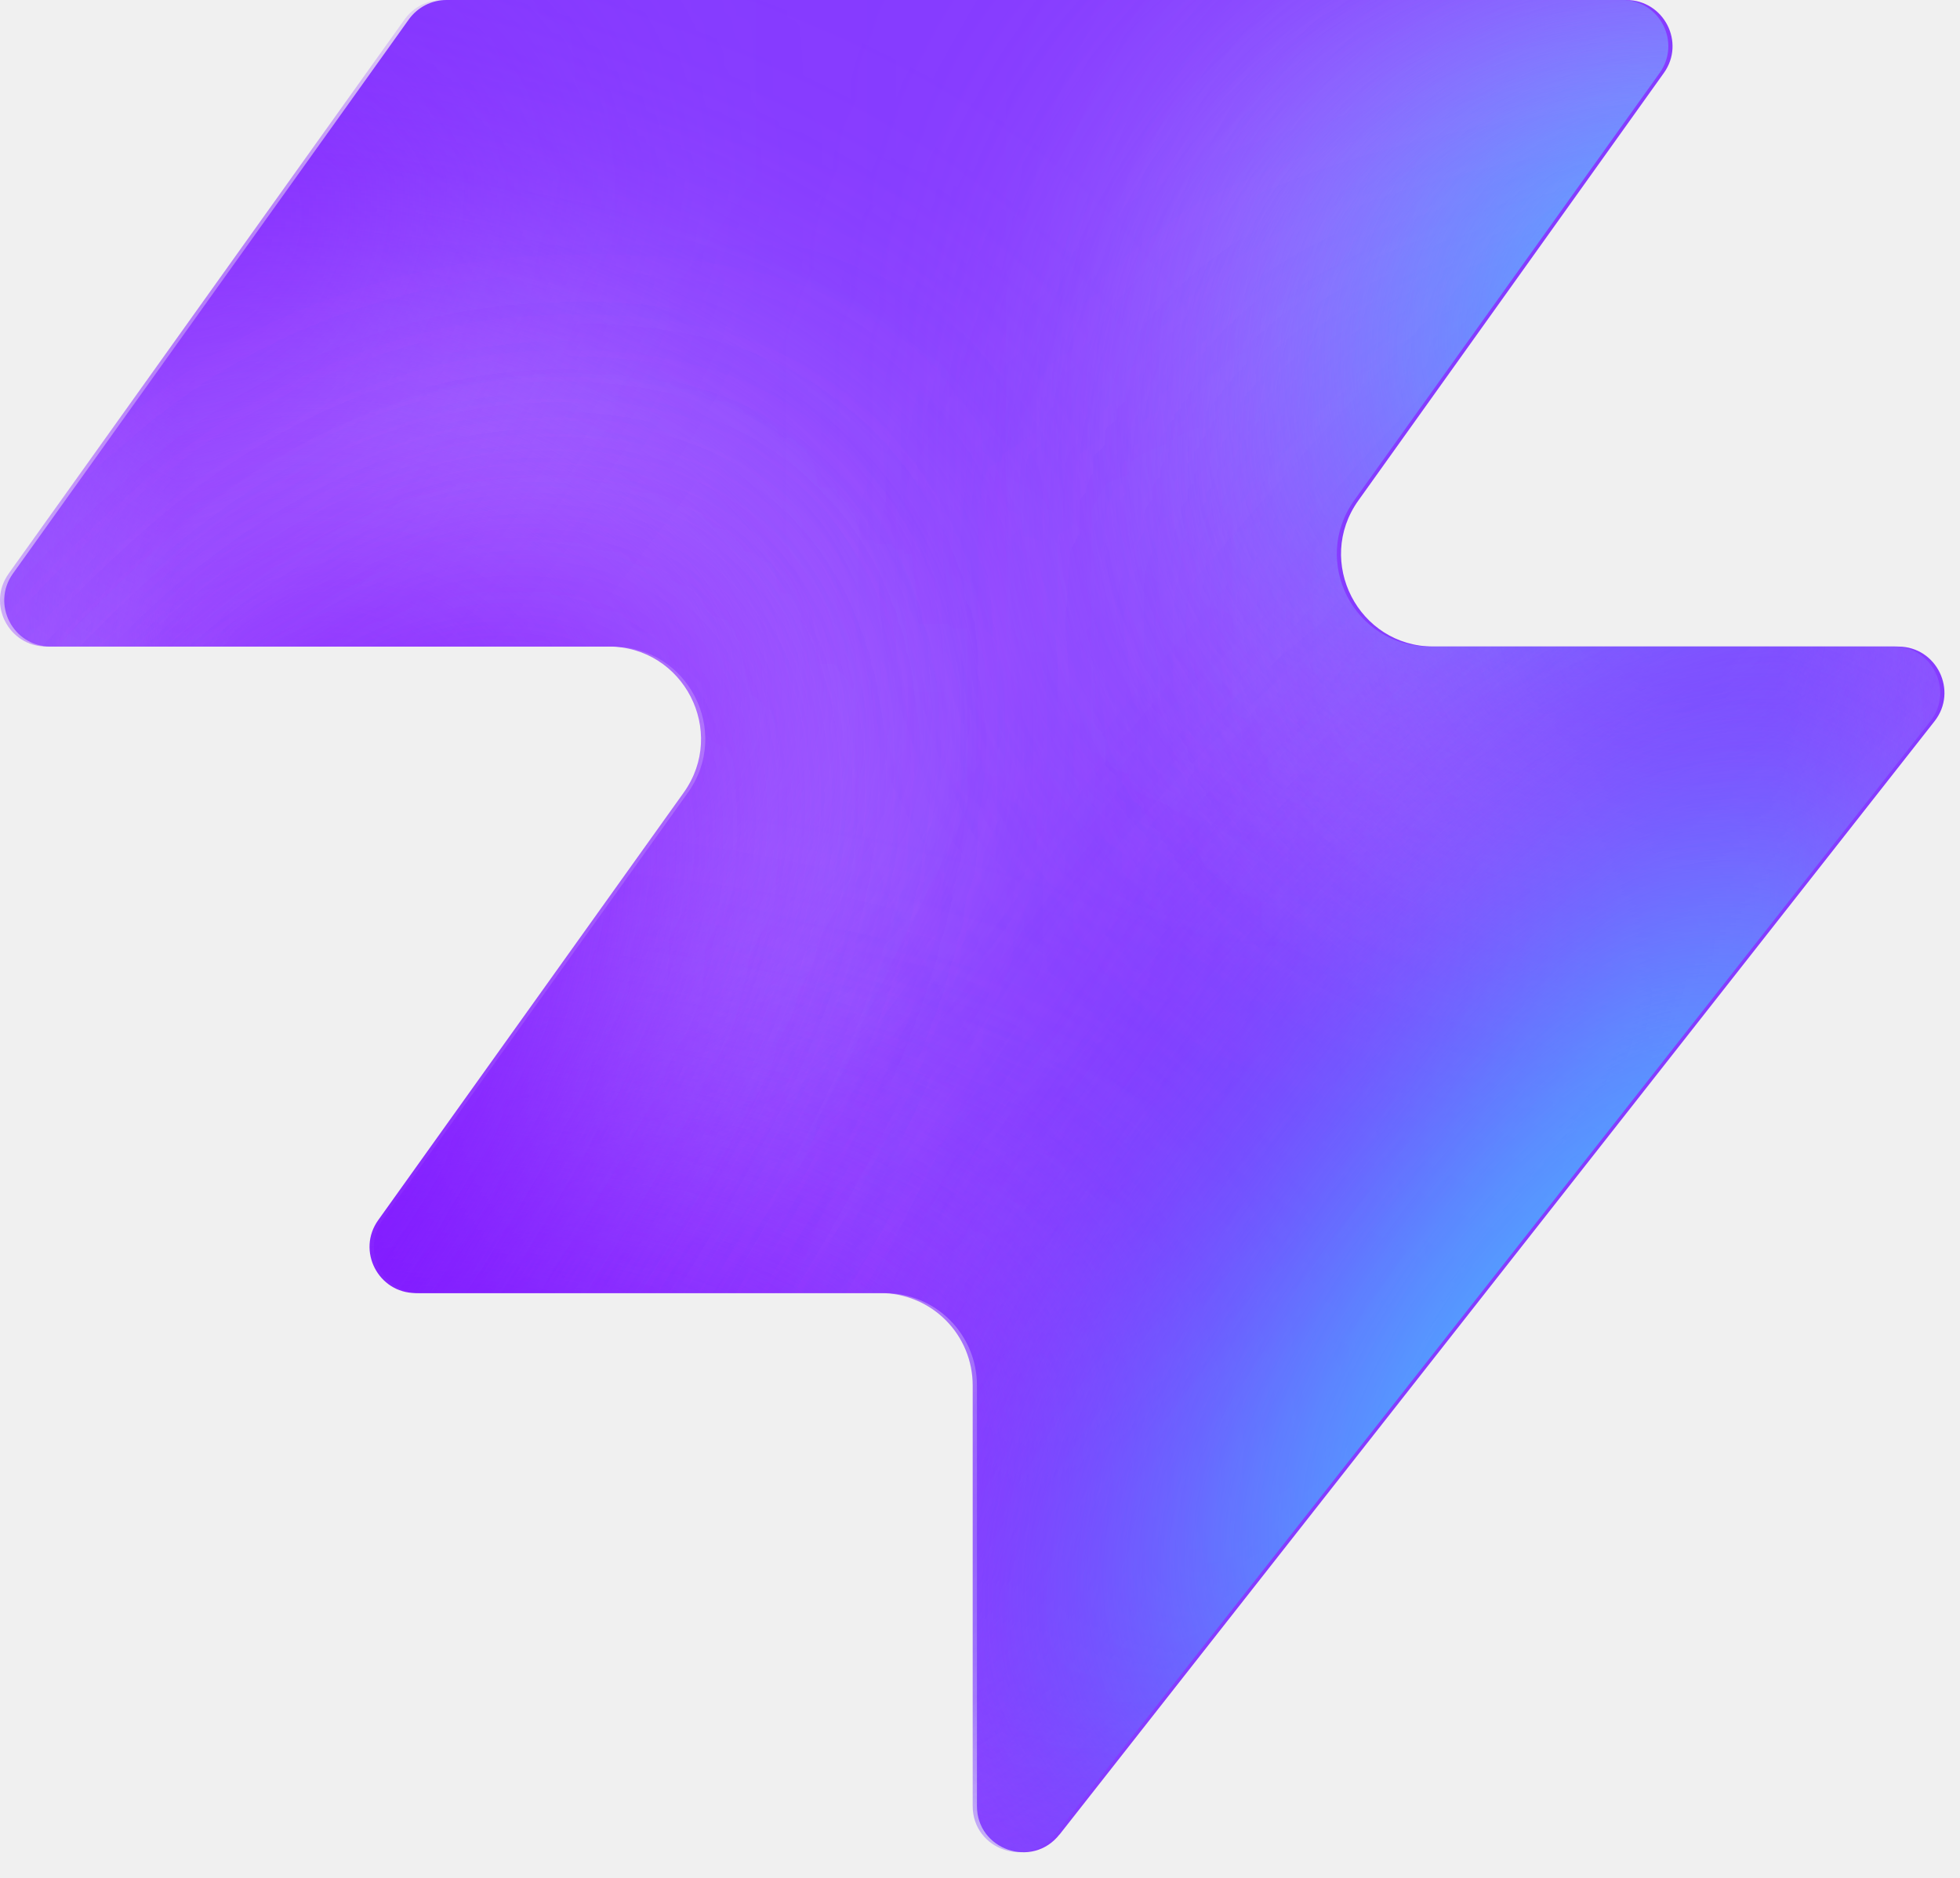
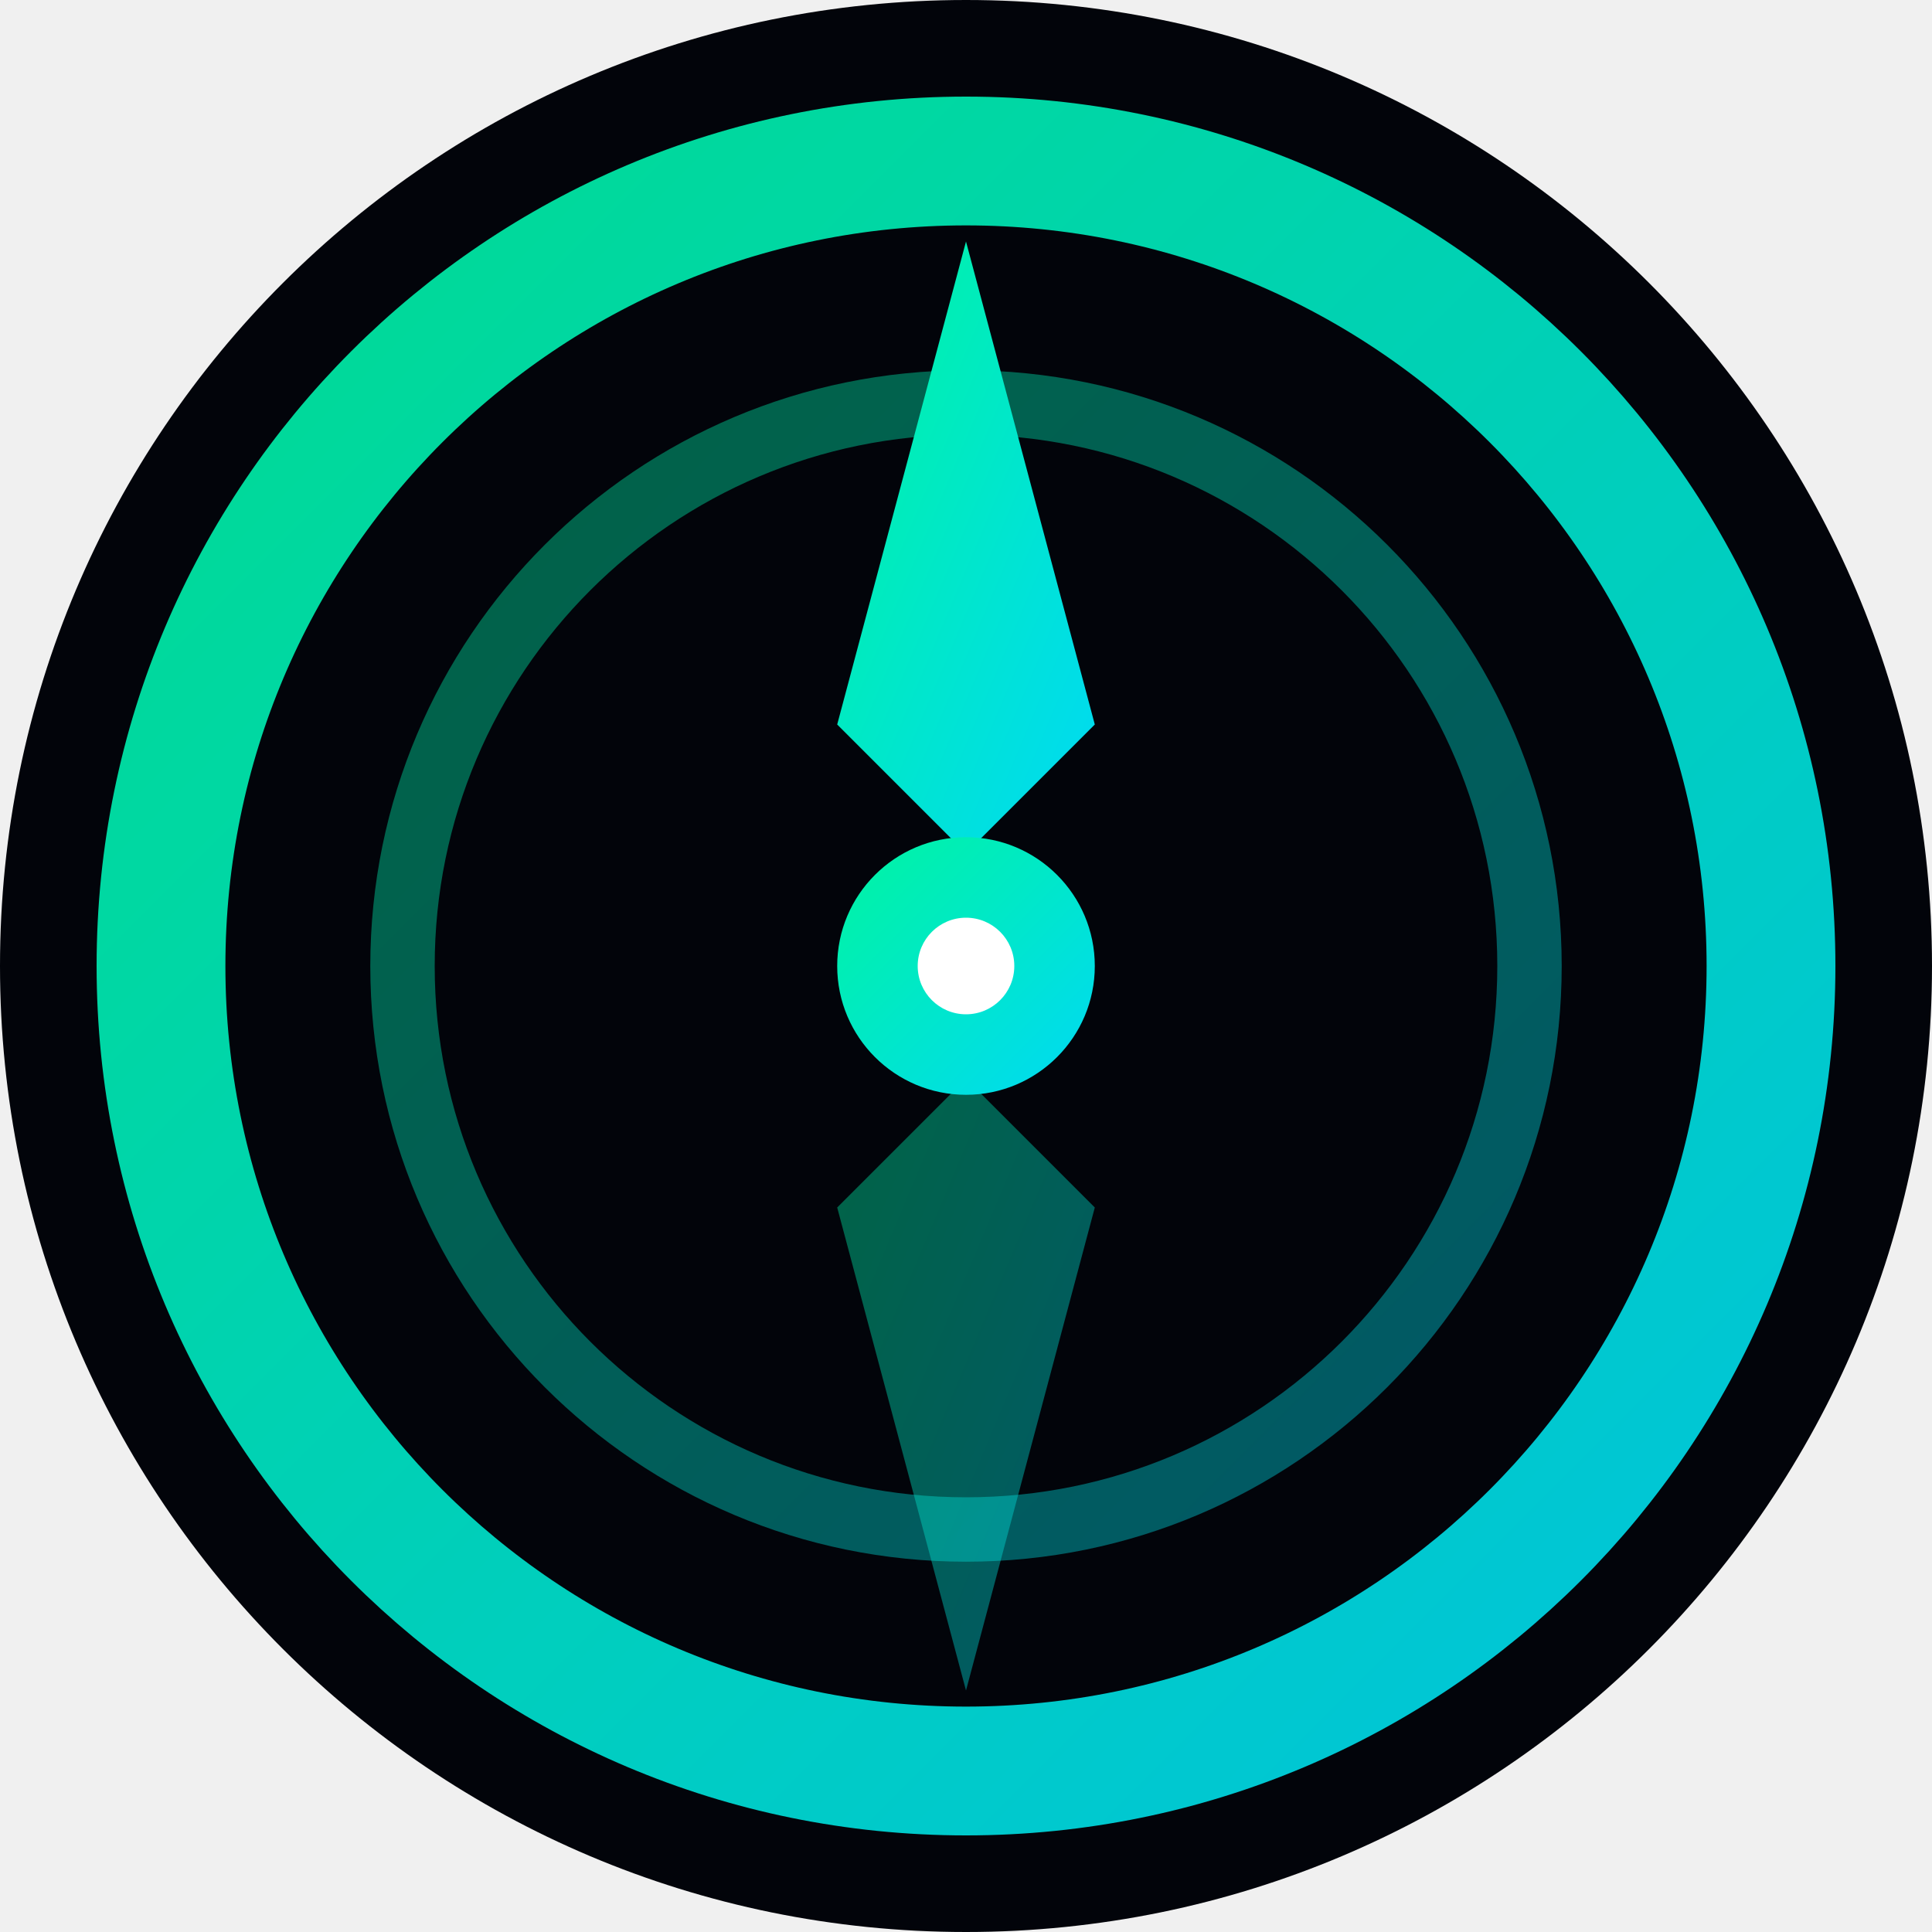
- <svg xmlns="http://www.w3.org/2000/svg" width="48" height="46" fill="none" viewBox="0 0 48 46">
-   <path fill="#863bff" d="M25.946 44.938c-.664.845-2.021.375-2.021-.698V33.937a2.26 2.26 0 0 0-2.262-2.262H10.287c-.92 0-1.456-1.04-.92-1.788l7.48-10.471c1.07-1.497 0-3.578-1.842-3.578H1.237c-.92 0-1.456-1.04-.92-1.788L10.013.474c.214-.297.556-.474.92-.474h28.894c.92 0 1.456 1.04.92 1.788l-7.48 10.471c-1.07 1.498 0 3.579 1.842 3.579h11.377c.943 0 1.473 1.088.89 1.83L25.947 44.94z" style="fill:#863bff;fill:color(display-p3 .525 .23 1);fill-opacity:1" />
-   <mask id="a" width="48" height="46" x="0" y="0" maskUnits="userSpaceOnUse" style="mask-type:alpha">
-     <path fill="#000" d="M25.842 44.938c-.664.844-2.021.375-2.021-.698V33.937a2.26 2.26 0 0 0-2.262-2.262H10.183c-.92 0-1.456-1.04-.92-1.788l7.48-10.471c1.07-1.498 0-3.579-1.842-3.579H1.133c-.92 0-1.456-1.04-.92-1.787L9.91.473c.214-.297.556-.474.92-.474h28.894c.92 0 1.456 1.04.92 1.788l-7.48 10.471c-1.07 1.498 0 3.578 1.842 3.578h11.377c.943 0 1.473 1.088.89 1.832L25.843 44.94z" style="fill:#000;fill-opacity:1" />
-   </mask>
-   <g mask="url(#a)">
-     <g filter="url(#b)">
-       <ellipse cx="5.508" cy="14.704" fill="#ede6ff" rx="5.508" ry="14.704" style="fill:#ede6ff;fill:color(display-p3 .927 .903 1);fill-opacity:1" transform="matrix(.00324 1 1 -.00324 -4.47 31.516)" />
-     </g>
-     <g filter="url(#c)">
-       <ellipse cx="10.399" cy="29.851" fill="#ede6ff" rx="10.399" ry="29.851" style="fill:#ede6ff;fill:color(display-p3 .927 .903 1);fill-opacity:1" transform="matrix(.00324 1 1 -.00324 -39.328 7.883)" />
-     </g>
-     <g filter="url(#d)">
-       <ellipse cx="5.508" cy="30.487" fill="#7e14ff" rx="5.508" ry="30.487" style="fill:#7e14ff;fill:color(display-p3 .492 .077 1);fill-opacity:1" transform="rotate(89.814 -25.913 -14.639)scale(1 -1)" />
-     </g>
-     <g filter="url(#e)">
-       <ellipse cx="5.508" cy="30.599" fill="#7e14ff" rx="5.508" ry="30.599" style="fill:#7e14ff;fill:color(display-p3 .492 .077 1);fill-opacity:1" transform="rotate(89.814 -32.644 -3.334)scale(1 -1)" />
-     </g>
-     <g filter="url(#f)">
-       <ellipse cx="5.508" cy="30.599" fill="#7e14ff" rx="5.508" ry="30.599" style="fill:#7e14ff;fill:color(display-p3 .492 .077 1);fill-opacity:1" transform="matrix(.00324 1 1 -.00324 -34.34 30.47)" />
-     </g>
-     <g filter="url(#g)">
-       <ellipse cx="14.072" cy="22.078" fill="#ede6ff" rx="14.072" ry="22.078" style="fill:#ede6ff;fill:color(display-p3 .927 .903 1);fill-opacity:1" transform="rotate(93.35 24.506 48.493)scale(-1 1)" />
-     </g>
-     <g filter="url(#h)">
-       <ellipse cx="3.47" cy="21.501" fill="#7e14ff" rx="3.47" ry="21.501" style="fill:#7e14ff;fill:color(display-p3 .492 .077 1);fill-opacity:1" transform="rotate(89.009 28.708 47.59)scale(-1 1)" />
-     </g>
-     <g filter="url(#i)">
-       <ellipse cx="3.47" cy="21.501" fill="#7e14ff" rx="3.47" ry="21.501" style="fill:#7e14ff;fill:color(display-p3 .492 .077 1);fill-opacity:1" transform="rotate(89.009 28.708 47.59)scale(-1 1)" />
-     </g>
-     <g filter="url(#j)">
-       <ellipse cx=".387" cy="8.972" fill="#7e14ff" rx="4.407" ry="29.108" style="fill:#7e14ff;fill:color(display-p3 .492 .077 1);fill-opacity:1" transform="rotate(39.51 .387 8.972)" />
-     </g>
-     <g filter="url(#k)">
-       <ellipse cx="47.523" cy="-6.092" fill="#7e14ff" rx="4.407" ry="29.108" style="fill:#7e14ff;fill:color(display-p3 .492 .077 1);fill-opacity:1" transform="rotate(37.892 47.523 -6.092)" />
-     </g>
-     <g filter="url(#l)">
-       <ellipse cx="41.412" cy="6.333" fill="#47bfff" rx="5.971" ry="9.665" style="fill:#47bfff;fill:color(display-p3 .28 .748 1);fill-opacity:1" transform="rotate(37.892 41.412 6.333)" />
-     </g>
-     <g filter="url(#m)">
-       <ellipse cx="-1.879" cy="38.332" fill="#7e14ff" rx="4.407" ry="29.108" style="fill:#7e14ff;fill:color(display-p3 .492 .077 1);fill-opacity:1" transform="rotate(37.892 -1.88 38.332)" />
-     </g>
-     <g filter="url(#n)">
-       <ellipse cx="-1.879" cy="38.332" fill="#7e14ff" rx="4.407" ry="29.108" style="fill:#7e14ff;fill:color(display-p3 .492 .077 1);fill-opacity:1" transform="rotate(37.892 -1.88 38.332)" />
-     </g>
-     <g filter="url(#o)">
-       <ellipse cx="35.651" cy="29.907" fill="#7e14ff" rx="4.407" ry="29.108" style="fill:#7e14ff;fill:color(display-p3 .492 .077 1);fill-opacity:1" transform="rotate(37.892 35.651 29.907)" />
-     </g>
-     <g filter="url(#p)">
-       <ellipse cx="38.418" cy="32.4" fill="#47bfff" rx="5.971" ry="15.297" style="fill:#47bfff;fill:color(display-p3 .28 .748 1);fill-opacity:1" transform="rotate(37.892 38.418 32.4)" />
-     </g>
-   </g>
+ <svg xmlns="http://www.w3.org/2000/svg" viewBox="0 0 120 120" fill="none">
  <defs>
-     <filter id="b" width="60.045" height="41.654" x="-19.77" y="16.149" color-interpolation-filters="sRGB" filterUnits="userSpaceOnUse">
-       <feFlood flood-opacity="0" result="BackgroundImageFix" />
-       <feBlend in="SourceGraphic" in2="BackgroundImageFix" result="shape" />
-       <feGaussianBlur result="effect1_foregroundBlur_2002_17158" stdDeviation="7.659" />
-     </filter>
-     <filter id="c" width="90.34" height="51.437" x="-54.613" y="-7.533" color-interpolation-filters="sRGB" filterUnits="userSpaceOnUse">
-       <feFlood flood-opacity="0" result="BackgroundImageFix" />
-       <feBlend in="SourceGraphic" in2="BackgroundImageFix" result="shape" />
-       <feGaussianBlur result="effect1_foregroundBlur_2002_17158" stdDeviation="7.659" />
-     </filter>
-     <filter id="d" width="79.355" height="29.4" x="-49.64" y="2.03" color-interpolation-filters="sRGB" filterUnits="userSpaceOnUse">
-       <feFlood flood-opacity="0" result="BackgroundImageFix" />
-       <feBlend in="SourceGraphic" in2="BackgroundImageFix" result="shape" />
-       <feGaussianBlur result="effect1_foregroundBlur_2002_17158" stdDeviation="4.596" />
-     </filter>
-     <filter id="e" width="79.579" height="29.4" x="-45.045" y="20.029" color-interpolation-filters="sRGB" filterUnits="userSpaceOnUse">
-       <feFlood flood-opacity="0" result="BackgroundImageFix" />
-       <feBlend in="SourceGraphic" in2="BackgroundImageFix" result="shape" />
-       <feGaussianBlur result="effect1_foregroundBlur_2002_17158" stdDeviation="4.596" />
-     </filter>
-     <filter id="f" width="79.579" height="29.4" x="-43.513" y="21.178" color-interpolation-filters="sRGB" filterUnits="userSpaceOnUse">
-       <feFlood flood-opacity="0" result="BackgroundImageFix" />
-       <feBlend in="SourceGraphic" in2="BackgroundImageFix" result="shape" />
-       <feGaussianBlur result="effect1_foregroundBlur_2002_17158" stdDeviation="4.596" />
-     </filter>
-     <filter id="g" width="74.749" height="58.852" x="15.756" y="-17.901" color-interpolation-filters="sRGB" filterUnits="userSpaceOnUse">
-       <feFlood flood-opacity="0" result="BackgroundImageFix" />
-       <feBlend in="SourceGraphic" in2="BackgroundImageFix" result="shape" />
-       <feGaussianBlur result="effect1_foregroundBlur_2002_17158" stdDeviation="7.659" />
-     </filter>
-     <filter id="h" width="61.377" height="25.362" x="23.548" y="2.284" color-interpolation-filters="sRGB" filterUnits="userSpaceOnUse">
-       <feFlood flood-opacity="0" result="BackgroundImageFix" />
-       <feBlend in="SourceGraphic" in2="BackgroundImageFix" result="shape" />
-       <feGaussianBlur result="effect1_foregroundBlur_2002_17158" stdDeviation="4.596" />
-     </filter>
-     <filter id="i" width="61.377" height="25.362" x="23.548" y="2.284" color-interpolation-filters="sRGB" filterUnits="userSpaceOnUse">
-       <feFlood flood-opacity="0" result="BackgroundImageFix" />
-       <feBlend in="SourceGraphic" in2="BackgroundImageFix" result="shape" />
-       <feGaussianBlur result="effect1_foregroundBlur_2002_17158" stdDeviation="4.596" />
-     </filter>
-     <filter id="j" width="56.045" height="63.649" x="-27.636" y="-22.853" color-interpolation-filters="sRGB" filterUnits="userSpaceOnUse">
-       <feFlood flood-opacity="0" result="BackgroundImageFix" />
-       <feBlend in="SourceGraphic" in2="BackgroundImageFix" result="shape" />
-       <feGaussianBlur result="effect1_foregroundBlur_2002_17158" stdDeviation="4.596" />
-     </filter>
-     <filter id="k" width="54.814" height="64.646" x="20.116" y="-38.415" color-interpolation-filters="sRGB" filterUnits="userSpaceOnUse">
-       <feFlood flood-opacity="0" result="BackgroundImageFix" />
-       <feBlend in="SourceGraphic" in2="BackgroundImageFix" result="shape" />
-       <feGaussianBlur result="effect1_foregroundBlur_2002_17158" stdDeviation="4.596" />
-     </filter>
-     <filter id="l" width="33.541" height="35.313" x="24.641" y="-11.323" color-interpolation-filters="sRGB" filterUnits="userSpaceOnUse">
-       <feFlood flood-opacity="0" result="BackgroundImageFix" />
-       <feBlend in="SourceGraphic" in2="BackgroundImageFix" result="shape" />
-       <feGaussianBlur result="effect1_foregroundBlur_2002_17158" stdDeviation="4.596" />
-     </filter>
-     <filter id="m" width="54.814" height="64.646" x="-29.286" y="6.009" color-interpolation-filters="sRGB" filterUnits="userSpaceOnUse">
-       <feFlood flood-opacity="0" result="BackgroundImageFix" />
-       <feBlend in="SourceGraphic" in2="BackgroundImageFix" result="shape" />
-       <feGaussianBlur result="effect1_foregroundBlur_2002_17158" stdDeviation="4.596" />
-     </filter>
-     <filter id="n" width="54.814" height="64.646" x="-29.286" y="6.009" color-interpolation-filters="sRGB" filterUnits="userSpaceOnUse">
-       <feFlood flood-opacity="0" result="BackgroundImageFix" />
-       <feBlend in="SourceGraphic" in2="BackgroundImageFix" result="shape" />
-       <feGaussianBlur result="effect1_foregroundBlur_2002_17158" stdDeviation="4.596" />
-     </filter>
-     <filter id="o" width="54.814" height="64.646" x="8.244" y="-2.416" color-interpolation-filters="sRGB" filterUnits="userSpaceOnUse">
-       <feFlood flood-opacity="0" result="BackgroundImageFix" />
-       <feBlend in="SourceGraphic" in2="BackgroundImageFix" result="shape" />
-       <feGaussianBlur result="effect1_foregroundBlur_2002_17158" stdDeviation="4.596" />
-     </filter>
-     <filter id="p" width="39.409" height="43.623" x="18.713" y="10.588" color-interpolation-filters="sRGB" filterUnits="userSpaceOnUse">
-       <feFlood flood-opacity="0" result="BackgroundImageFix" />
-       <feBlend in="SourceGraphic" in2="BackgroundImageFix" result="shape" />
-       <feGaussianBlur result="effect1_foregroundBlur_2002_17158" stdDeviation="4.596" />
-     </filter>
+     <linearGradient id="lg1" x1="0%" y1="0%" x2="100%" y2="100%">
+       <stop offset="0%" stop-color="#00f5a0" />
+       <stop offset="100%" stop-color="#00d9f5" />
+     </linearGradient>
  </defs>
+   <circle cx="60" cy="60" r="60" fill="#02040a" />
+   <circle cx="60" cy="60" r="50" stroke="url(#lg1)" stroke-width="8" opacity="0.9" />
+   <circle cx="60" cy="60" r="35" stroke="url(#lg1)" stroke-width="4" opacity="0.4" />
+   <polygon points="60,15 68,45 60,53 52,45" fill="url(#lg1)" />
+   <polygon points="60,105 52,75 60,67 68,75" fill="url(#lg1)" opacity="0.4" />
+   <circle cx="60" cy="60" r="8" fill="url(#lg1)" />
+   <circle cx="60" cy="60" r="3" fill="#ffffff" />
</svg>
